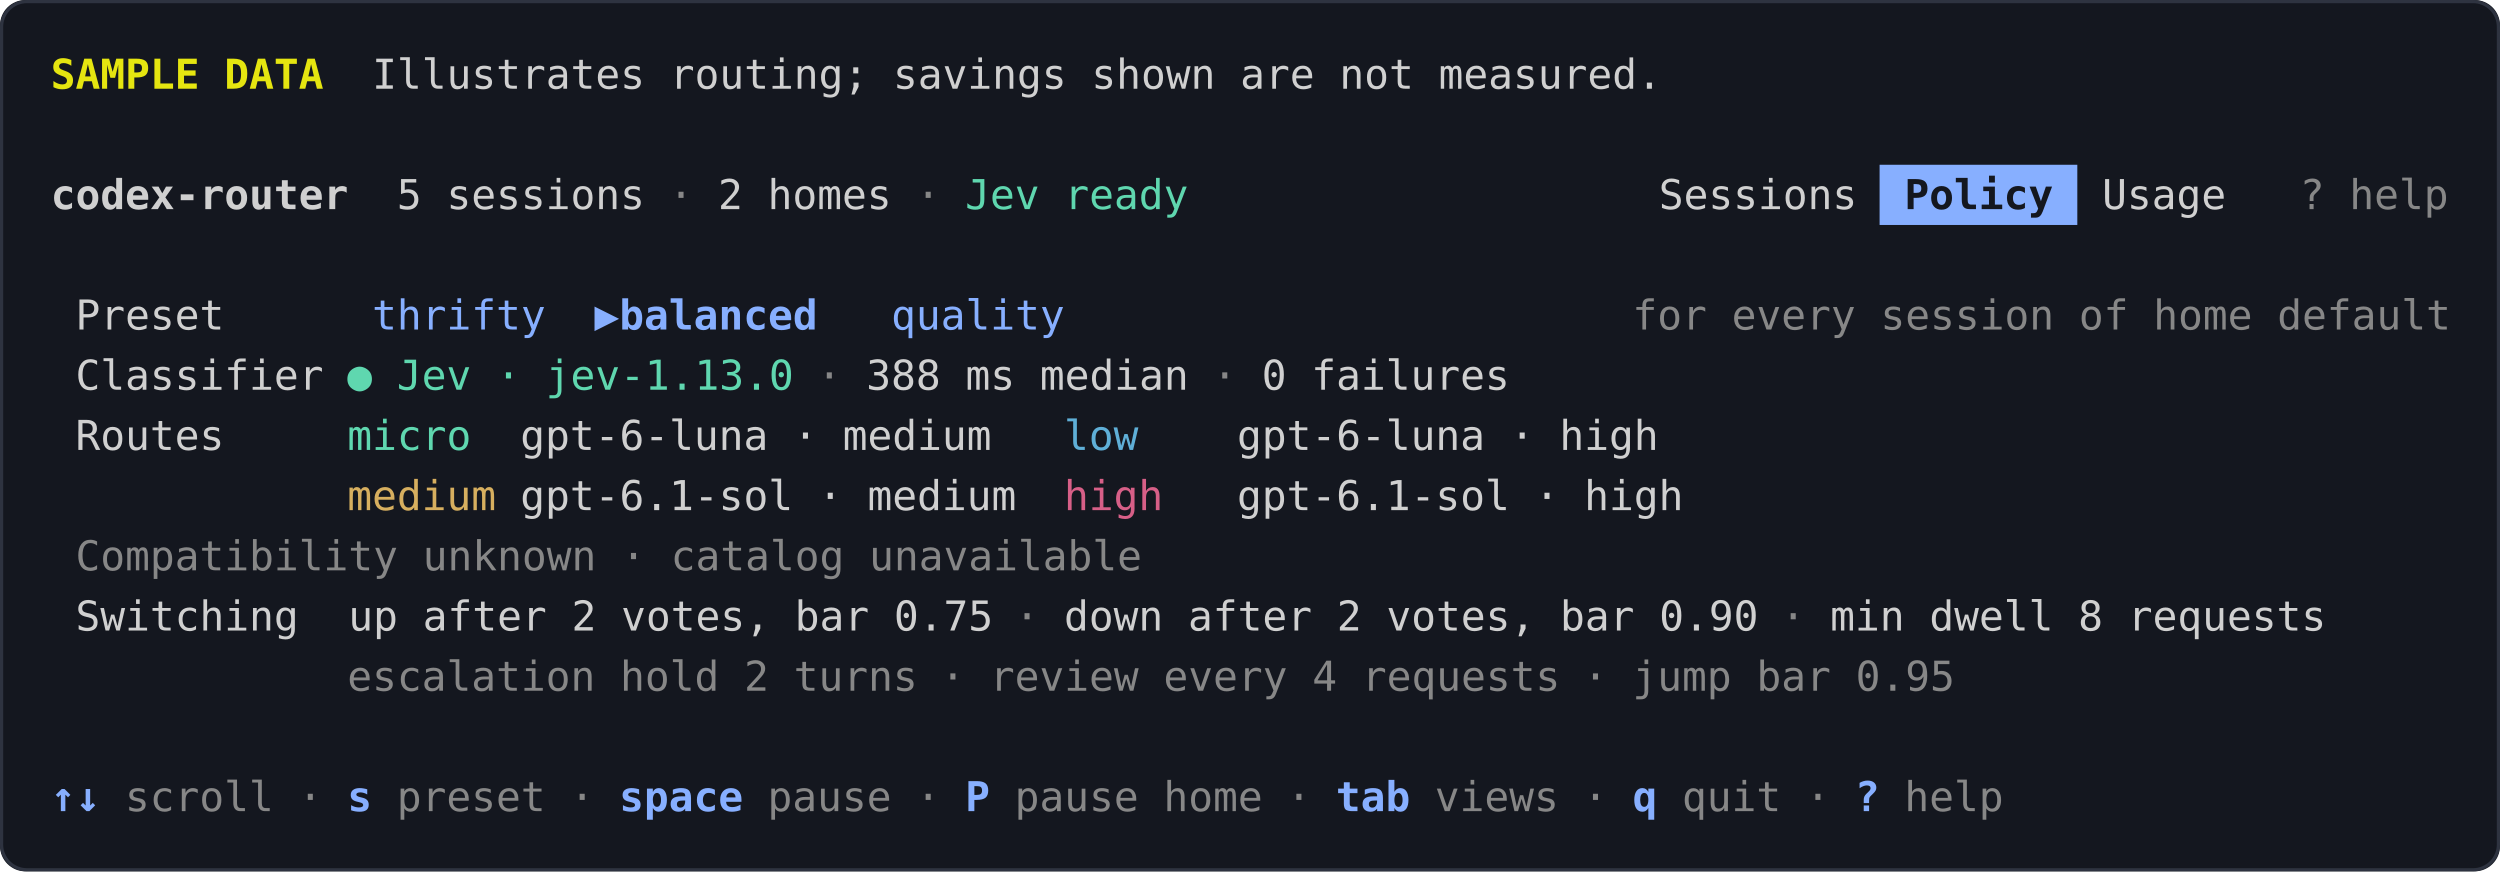
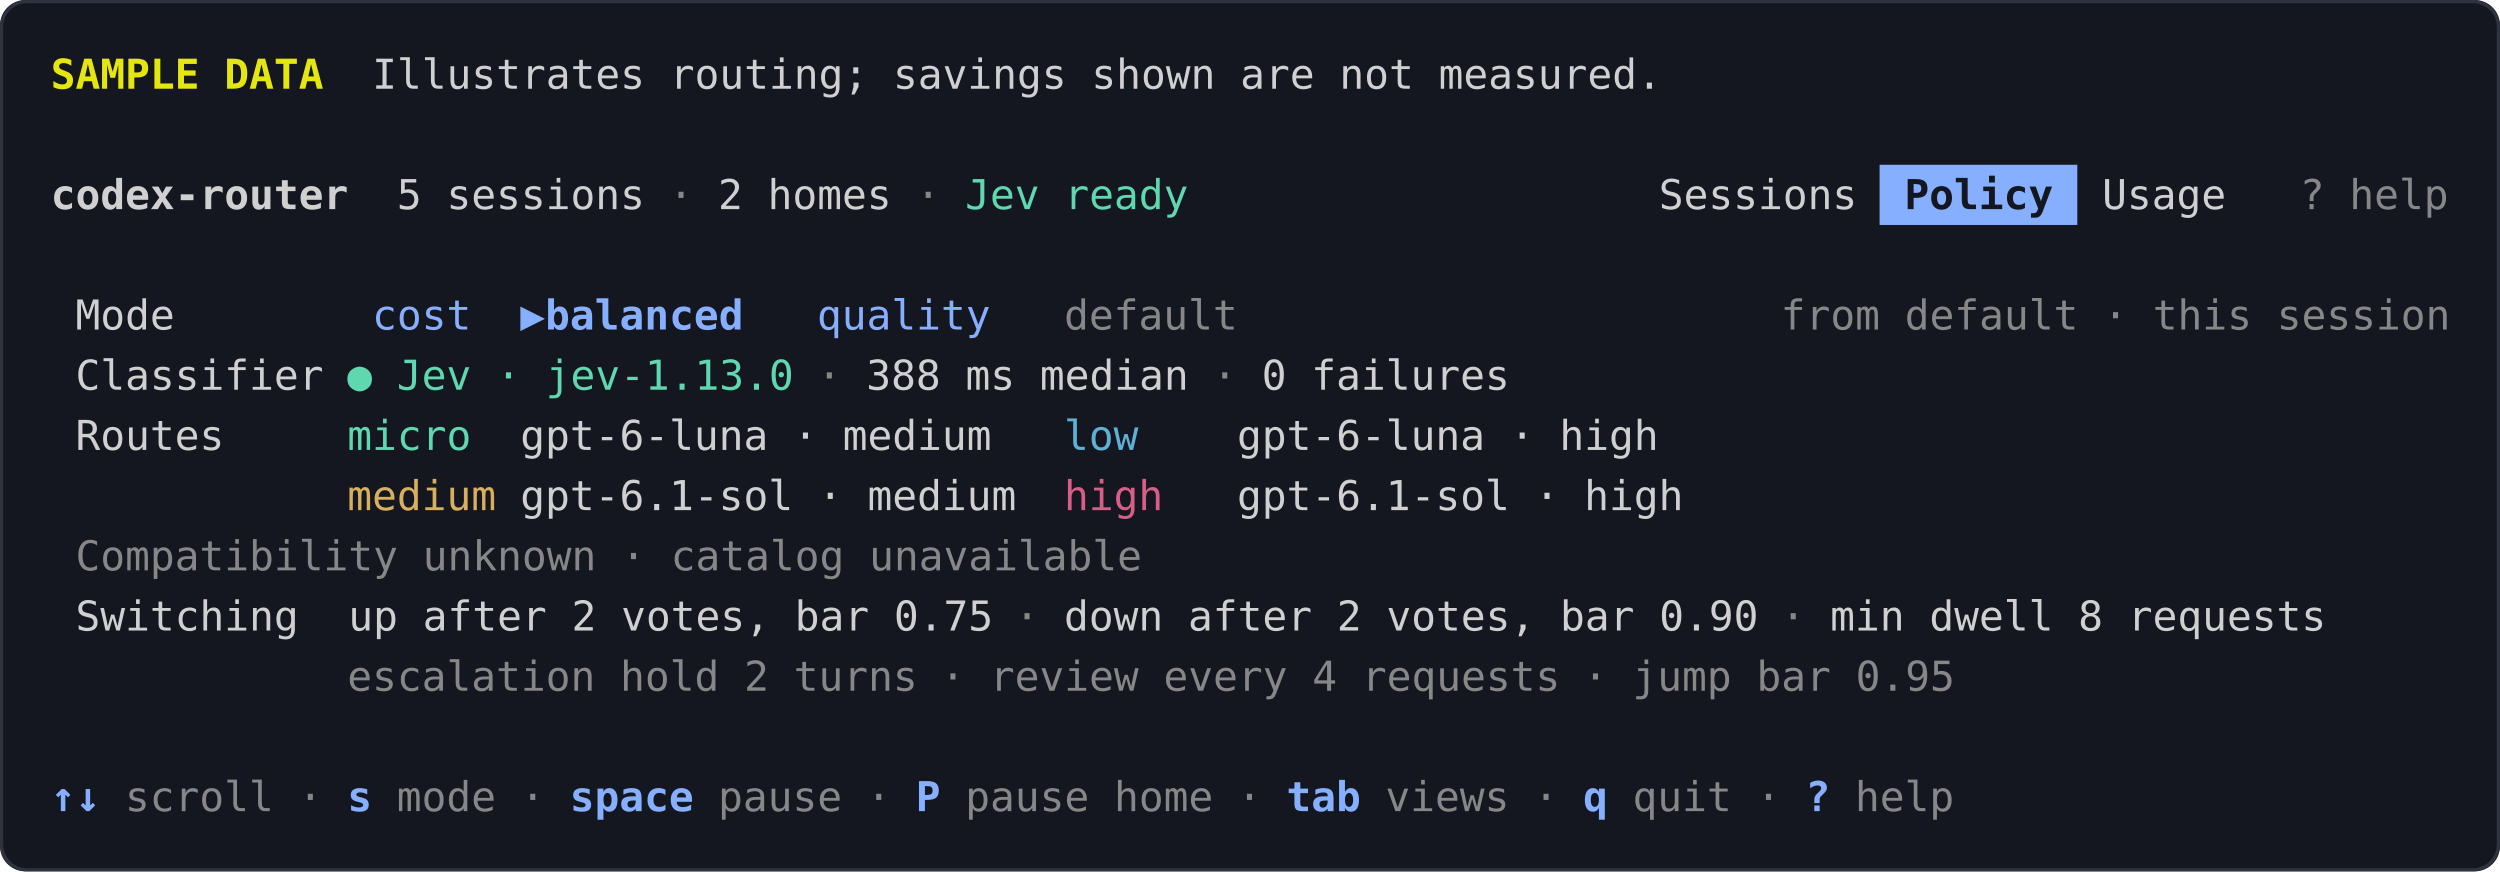
<svg xmlns="http://www.w3.org/2000/svg" viewBox="0 0 789 275" width="789" height="275" role="img" aria-labelledby="title desc">
  <style>text { font-family: ui-monospace, SFMono-Regular, Menlo, Consolas, 'DejaVu Sans Mono', monospace; font-size: 13px; }</style>
  <rect width="789" height="275" rx="8" fill="#14171f" />
  <rect x="0.5" y="0.5" width="788" height="274" rx="8" fill="none" stroke="#2e3340" />
  <text x="16.0" y="28.0" fill="#e5e510" font-weight="700" xml:space="preserve">SAMPLE DATA</text>
  <text x="101.8" y="28.0" fill="#d0d0d0" xml:space="preserve">  Illustrates routing; savings shown are not measured.</text>
  <text x="16.0" y="66.0" fill="#d0d0d0" font-weight="700" xml:space="preserve">codex-router</text>
  <text x="109.6" y="66.0" fill="#d0d0d0" xml:space="preserve">  5 sessions</text>
  <text x="203.2" y="66.0" fill="#878787" xml:space="preserve"> · </text>
  <text x="226.6" y="66.0" fill="#d0d0d0" xml:space="preserve">2 homes</text>
  <text x="281.2" y="66.0" fill="#878787" xml:space="preserve"> · </text>
  <text x="304.6" y="66.0" fill="#5fd7af" xml:space="preserve">Jev ready</text>
  <text x="374.8" y="66.0" fill="#d0d0d0" xml:space="preserve">                   Sessions </text>
  <rect x="593.2" y="52.0" width="62.4" height="19" fill="#87afff" />
  <text x="593.2" y="66.0" fill="#14171f" font-weight="700" xml:space="preserve"> Policy </text>
  <text x="655.6" y="66.0" fill="#d0d0d0" xml:space="preserve"> Usage   </text>
  <text x="725.8" y="66.0" fill="#878787" xml:space="preserve">? help</text>
-   <text x="16.0" y="104.0" fill="#d0d0d0" xml:space="preserve"> Preset     </text>
-   <text x="109.6" y="104.0" fill="#87afff" xml:space="preserve"> thrifty  </text>
-   <text x="187.6" y="104.0" fill="#87afff" font-weight="700" xml:space="preserve">▶balanced  </text>
-   <text x="273.4" y="104.0" fill="#87afff" xml:space="preserve"> quality  </text>
-   <text x="515.2" y="104.0" fill="#878787" xml:space="preserve">for every session of home default</text>
+   <text x="16.0" y="104.0" fill="#d0d0d0" xml:space="preserve"> Mode       </text>
+   <text x="109.6" y="104.0" fill="#87afff" xml:space="preserve"> cost  </text>
+   <text x="164.2" y="104.0" fill="#87afff" font-weight="700" xml:space="preserve">▶balanced  </text>
+   <text x="250.0" y="104.0" fill="#87afff" xml:space="preserve"> quality  </text>
+   <text x="328.0" y="104.0" fill="#878787" xml:space="preserve"> default  </text>
+   <text x="562.0" y="104.0" fill="#878787" xml:space="preserve">from default · this session</text>
  <text x="16.0" y="123.0" fill="#d0d0d0" xml:space="preserve"> Classifier </text>
  <text x="109.6" y="123.0" fill="#5fd7af" xml:space="preserve">● Jev · jev-1.13.0</text>
  <text x="250.0" y="123.0" fill="#878787" xml:space="preserve"> · </text>
  <text x="273.4" y="123.0" fill="#d0d0d0" xml:space="preserve">388 ms median</text>
  <text x="374.8" y="123.0" fill="#878787" xml:space="preserve"> · </text>
  <text x="398.2" y="123.0" fill="#d0d0d0" xml:space="preserve">0 failures</text>
  <text x="16.0" y="142.0" fill="#d0d0d0" xml:space="preserve"> Routes     </text>
  <text x="109.6" y="142.0" fill="#5fd7af" xml:space="preserve">micro  </text>
  <text x="164.2" y="142.0" fill="#d0d0d0" xml:space="preserve">gpt-6-luna · medium   </text>
  <text x="335.8" y="142.0" fill="#5fafd7" xml:space="preserve">low    </text>
  <text x="390.4" y="142.0" fill="#d0d0d0" xml:space="preserve">gpt-6-luna · high     </text>
  <text x="109.6" y="161.0" fill="#d7af5f" xml:space="preserve">medium </text>
  <text x="164.2" y="161.0" fill="#d0d0d0" xml:space="preserve">gpt-6.1-sol · medium  </text>
  <text x="335.8" y="161.0" fill="#d75f87" xml:space="preserve">high   </text>
  <text x="390.4" y="161.0" fill="#d0d0d0" xml:space="preserve">gpt-6.1-sol · high                               </text>
  <text x="16.0" y="180.0" fill="#878787" xml:space="preserve"> Compatibility unknown · catalog unavailable</text>
  <text x="16.0" y="199.0" fill="#d0d0d0" xml:space="preserve"> Switching  up after 2 votes, bar 0.75</text>
  <text x="312.4" y="199.0" fill="#878787" xml:space="preserve"> · </text>
  <text x="335.8" y="199.0" fill="#d0d0d0" xml:space="preserve">down after 2 votes, bar 0.90</text>
  <text x="554.2" y="199.0" fill="#878787" xml:space="preserve"> · </text>
  <text x="577.6" y="199.0" fill="#d0d0d0" xml:space="preserve">min dwell 8 requests</text>
  <text x="109.6" y="218.0" fill="#878787" xml:space="preserve">escalation hold 2 turns</text>
  <text x="289.0" y="218.0" fill="#878787" xml:space="preserve"> · </text>
  <text x="312.4" y="218.0" fill="#878787" xml:space="preserve">review every 4 requests</text>
  <text x="491.8" y="218.0" fill="#878787" xml:space="preserve"> · </text>
  <text x="515.2" y="218.0" fill="#878787" xml:space="preserve">jump bar 0.95</text>
  <text x="16.0" y="256.0" fill="#87afff" font-weight="700" xml:space="preserve">↑↓</text>
  <text x="31.6" y="256.0" fill="#878787" xml:space="preserve"> scroll</text>
  <text x="86.2" y="256.0" fill="#878787" xml:space="preserve"> · </text>
  <text x="109.6" y="256.0" fill="#87afff" font-weight="700" xml:space="preserve">s</text>
-   <text x="117.4" y="256.0" fill="#878787" xml:space="preserve"> preset</text>
-   <text x="172.0" y="256.0" fill="#878787" xml:space="preserve"> · </text>
-   <text x="195.4" y="256.0" fill="#87afff" font-weight="700" xml:space="preserve">space</text>
-   <text x="234.4" y="256.0" fill="#878787" xml:space="preserve"> pause</text>
-   <text x="281.2" y="256.0" fill="#878787" xml:space="preserve"> · </text>
-   <text x="304.6" y="256.0" fill="#87afff" font-weight="700" xml:space="preserve">P</text>
-   <text x="312.4" y="256.0" fill="#878787" xml:space="preserve"> pause home</text>
-   <text x="398.2" y="256.0" fill="#878787" xml:space="preserve"> · </text>
-   <text x="421.6" y="256.0" fill="#87afff" font-weight="700" xml:space="preserve">tab</text>
-   <text x="445.0" y="256.0" fill="#878787" xml:space="preserve"> views</text>
-   <text x="491.8" y="256.0" fill="#878787" xml:space="preserve"> · </text>
-   <text x="515.2" y="256.0" fill="#87afff" font-weight="700" xml:space="preserve">q</text>
-   <text x="523.0" y="256.0" fill="#878787" xml:space="preserve"> quit</text>
-   <text x="562.0" y="256.0" fill="#878787" xml:space="preserve"> · </text>
-   <text x="585.4" y="256.0" fill="#87afff" font-weight="700" xml:space="preserve">?</text>
-   <text x="593.2" y="256.0" fill="#878787" xml:space="preserve"> help</text>
+   <text x="117.4" y="256.0" fill="#878787" xml:space="preserve"> mode</text>
+   <text x="156.4" y="256.0" fill="#878787" xml:space="preserve"> · </text>
+   <text x="179.8" y="256.0" fill="#87afff" font-weight="700" xml:space="preserve">space</text>
+   <text x="218.8" y="256.0" fill="#878787" xml:space="preserve"> pause</text>
+   <text x="265.6" y="256.0" fill="#878787" xml:space="preserve"> · </text>
+   <text x="289.0" y="256.0" fill="#87afff" font-weight="700" xml:space="preserve">P</text>
+   <text x="296.8" y="256.0" fill="#878787" xml:space="preserve"> pause home</text>
+   <text x="382.6" y="256.0" fill="#878787" xml:space="preserve"> · </text>
+   <text x="406.0" y="256.0" fill="#87afff" font-weight="700" xml:space="preserve">tab</text>
+   <text x="429.4" y="256.0" fill="#878787" xml:space="preserve"> views</text>
+   <text x="476.2" y="256.0" fill="#878787" xml:space="preserve"> · </text>
+   <text x="499.6" y="256.0" fill="#87afff" font-weight="700" xml:space="preserve">q</text>
+   <text x="507.4" y="256.0" fill="#878787" xml:space="preserve"> quit</text>
+   <text x="546.4" y="256.0" fill="#878787" xml:space="preserve"> · </text>
+   <text x="569.8" y="256.0" fill="#87afff" font-weight="700" xml:space="preserve">?</text>
+   <text x="577.6" y="256.0" fill="#878787" xml:space="preserve"> help</text>
</svg>
